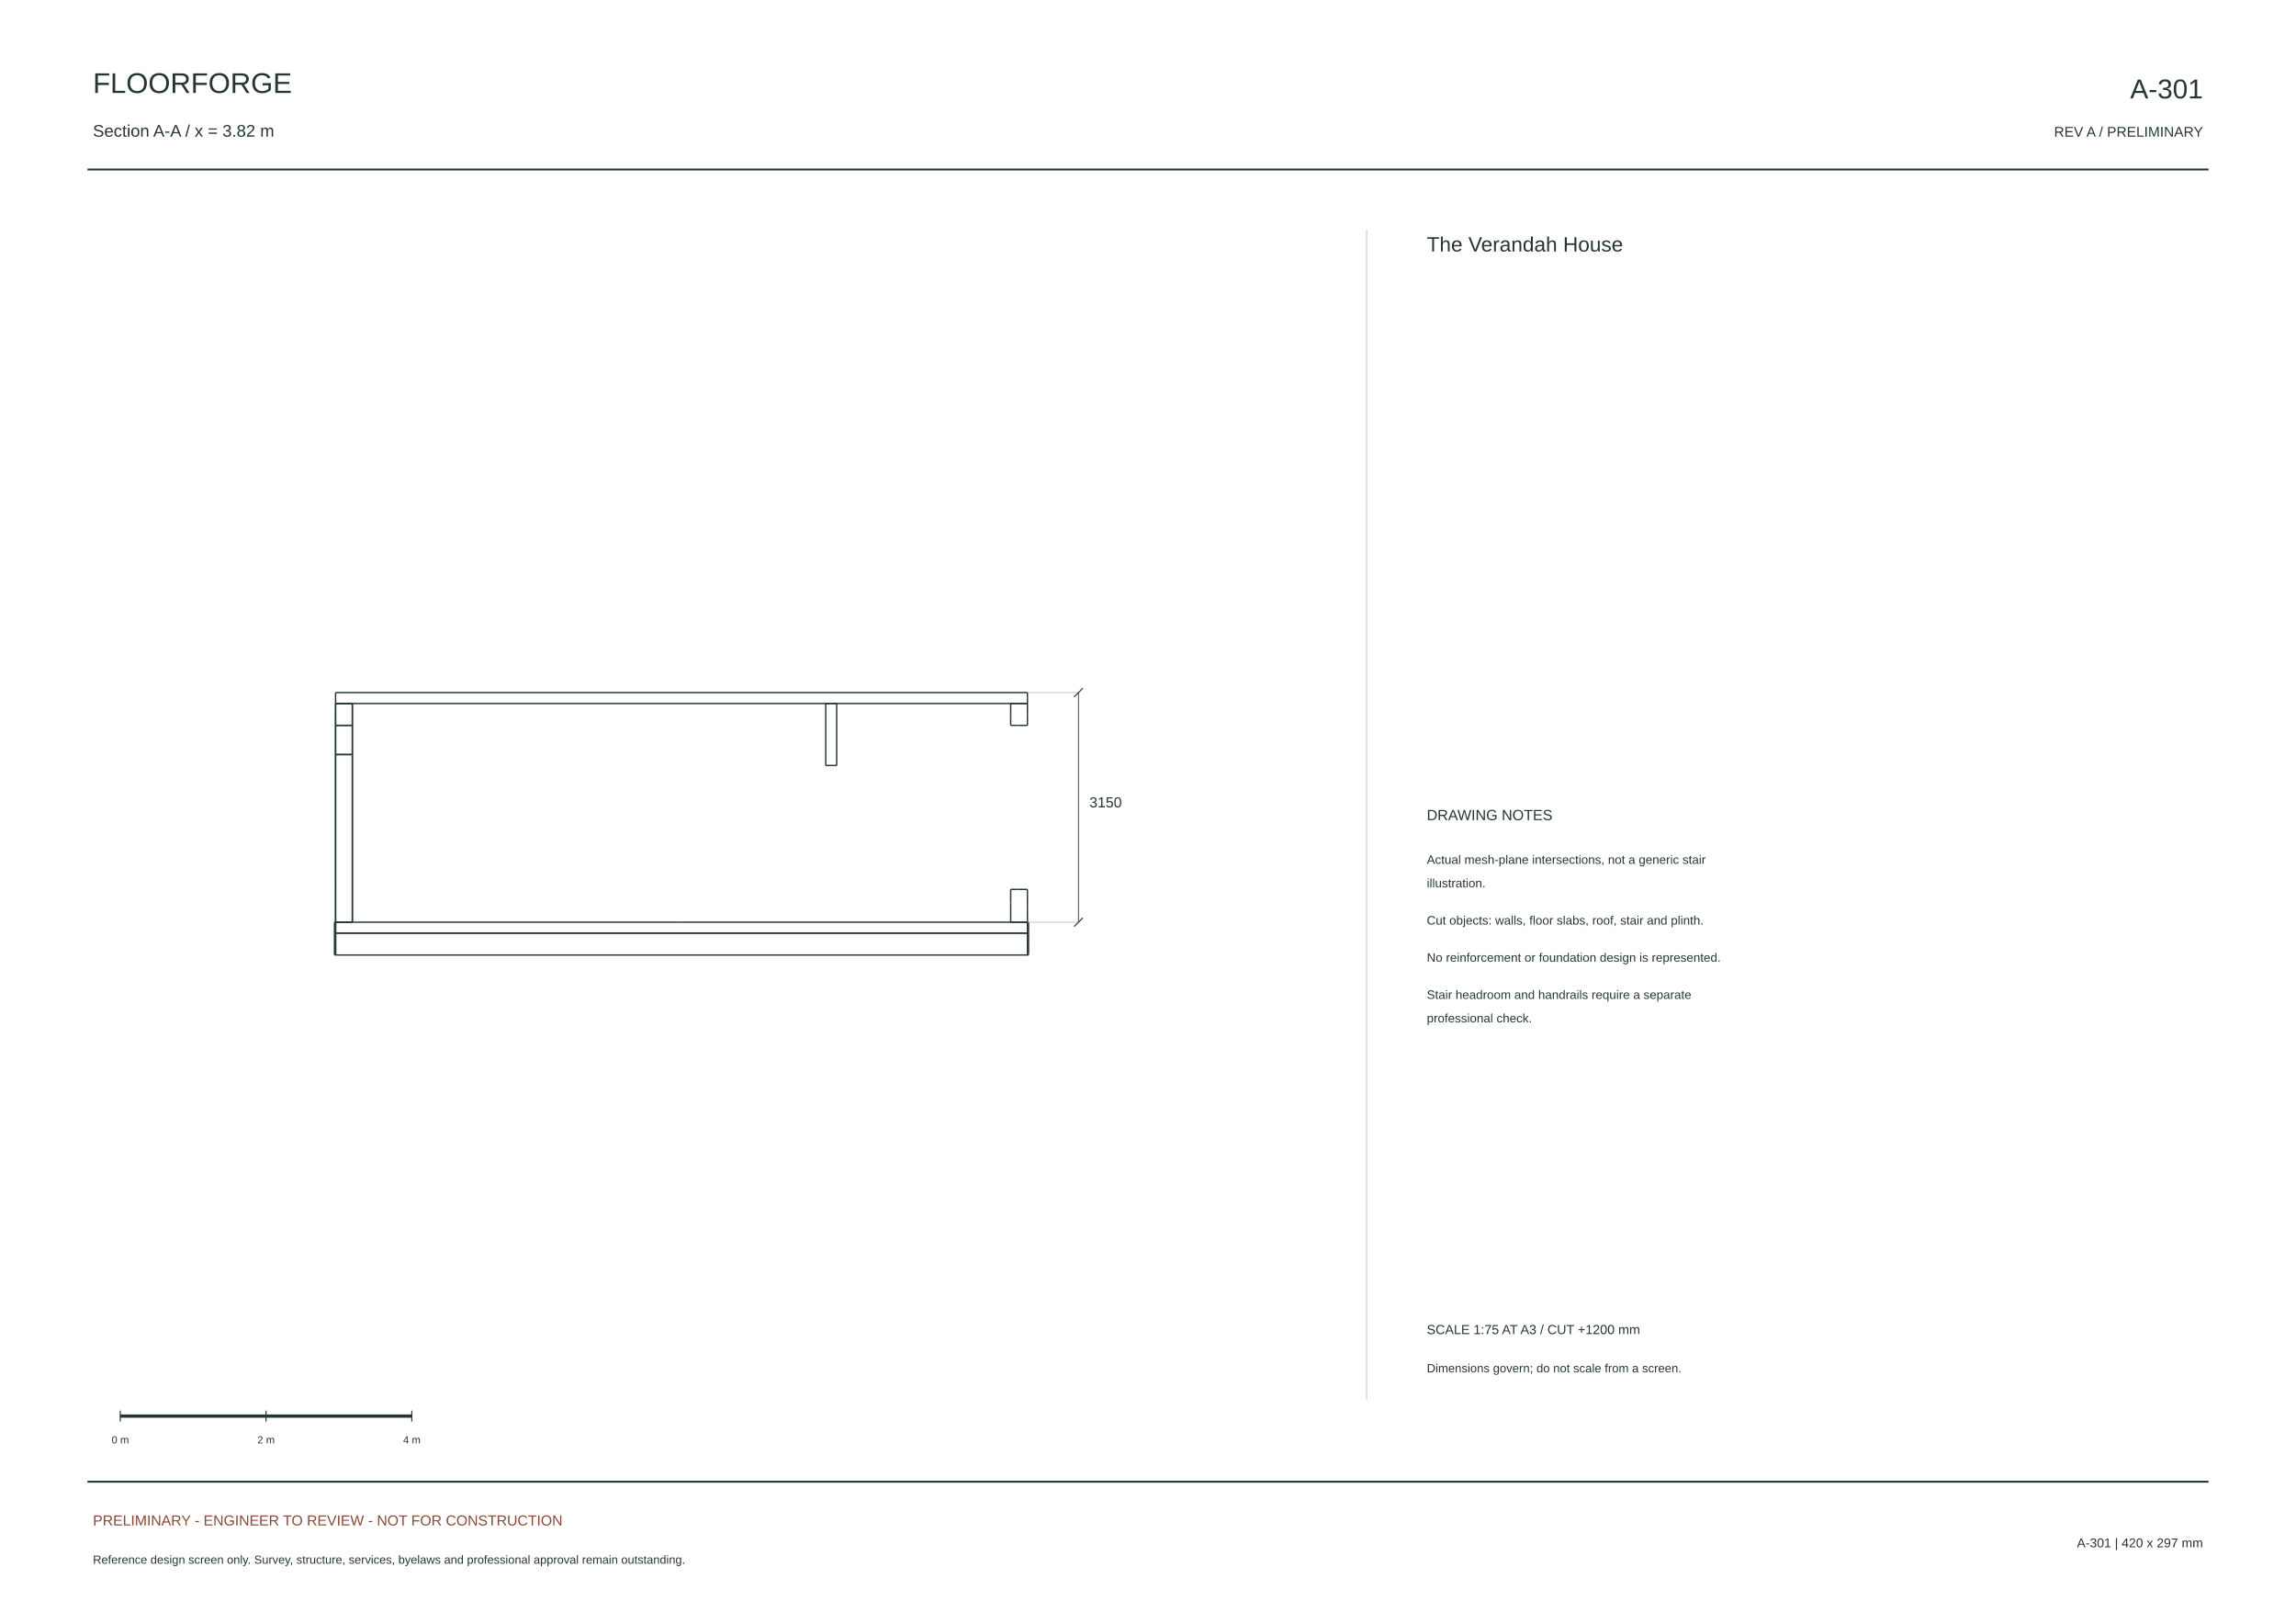
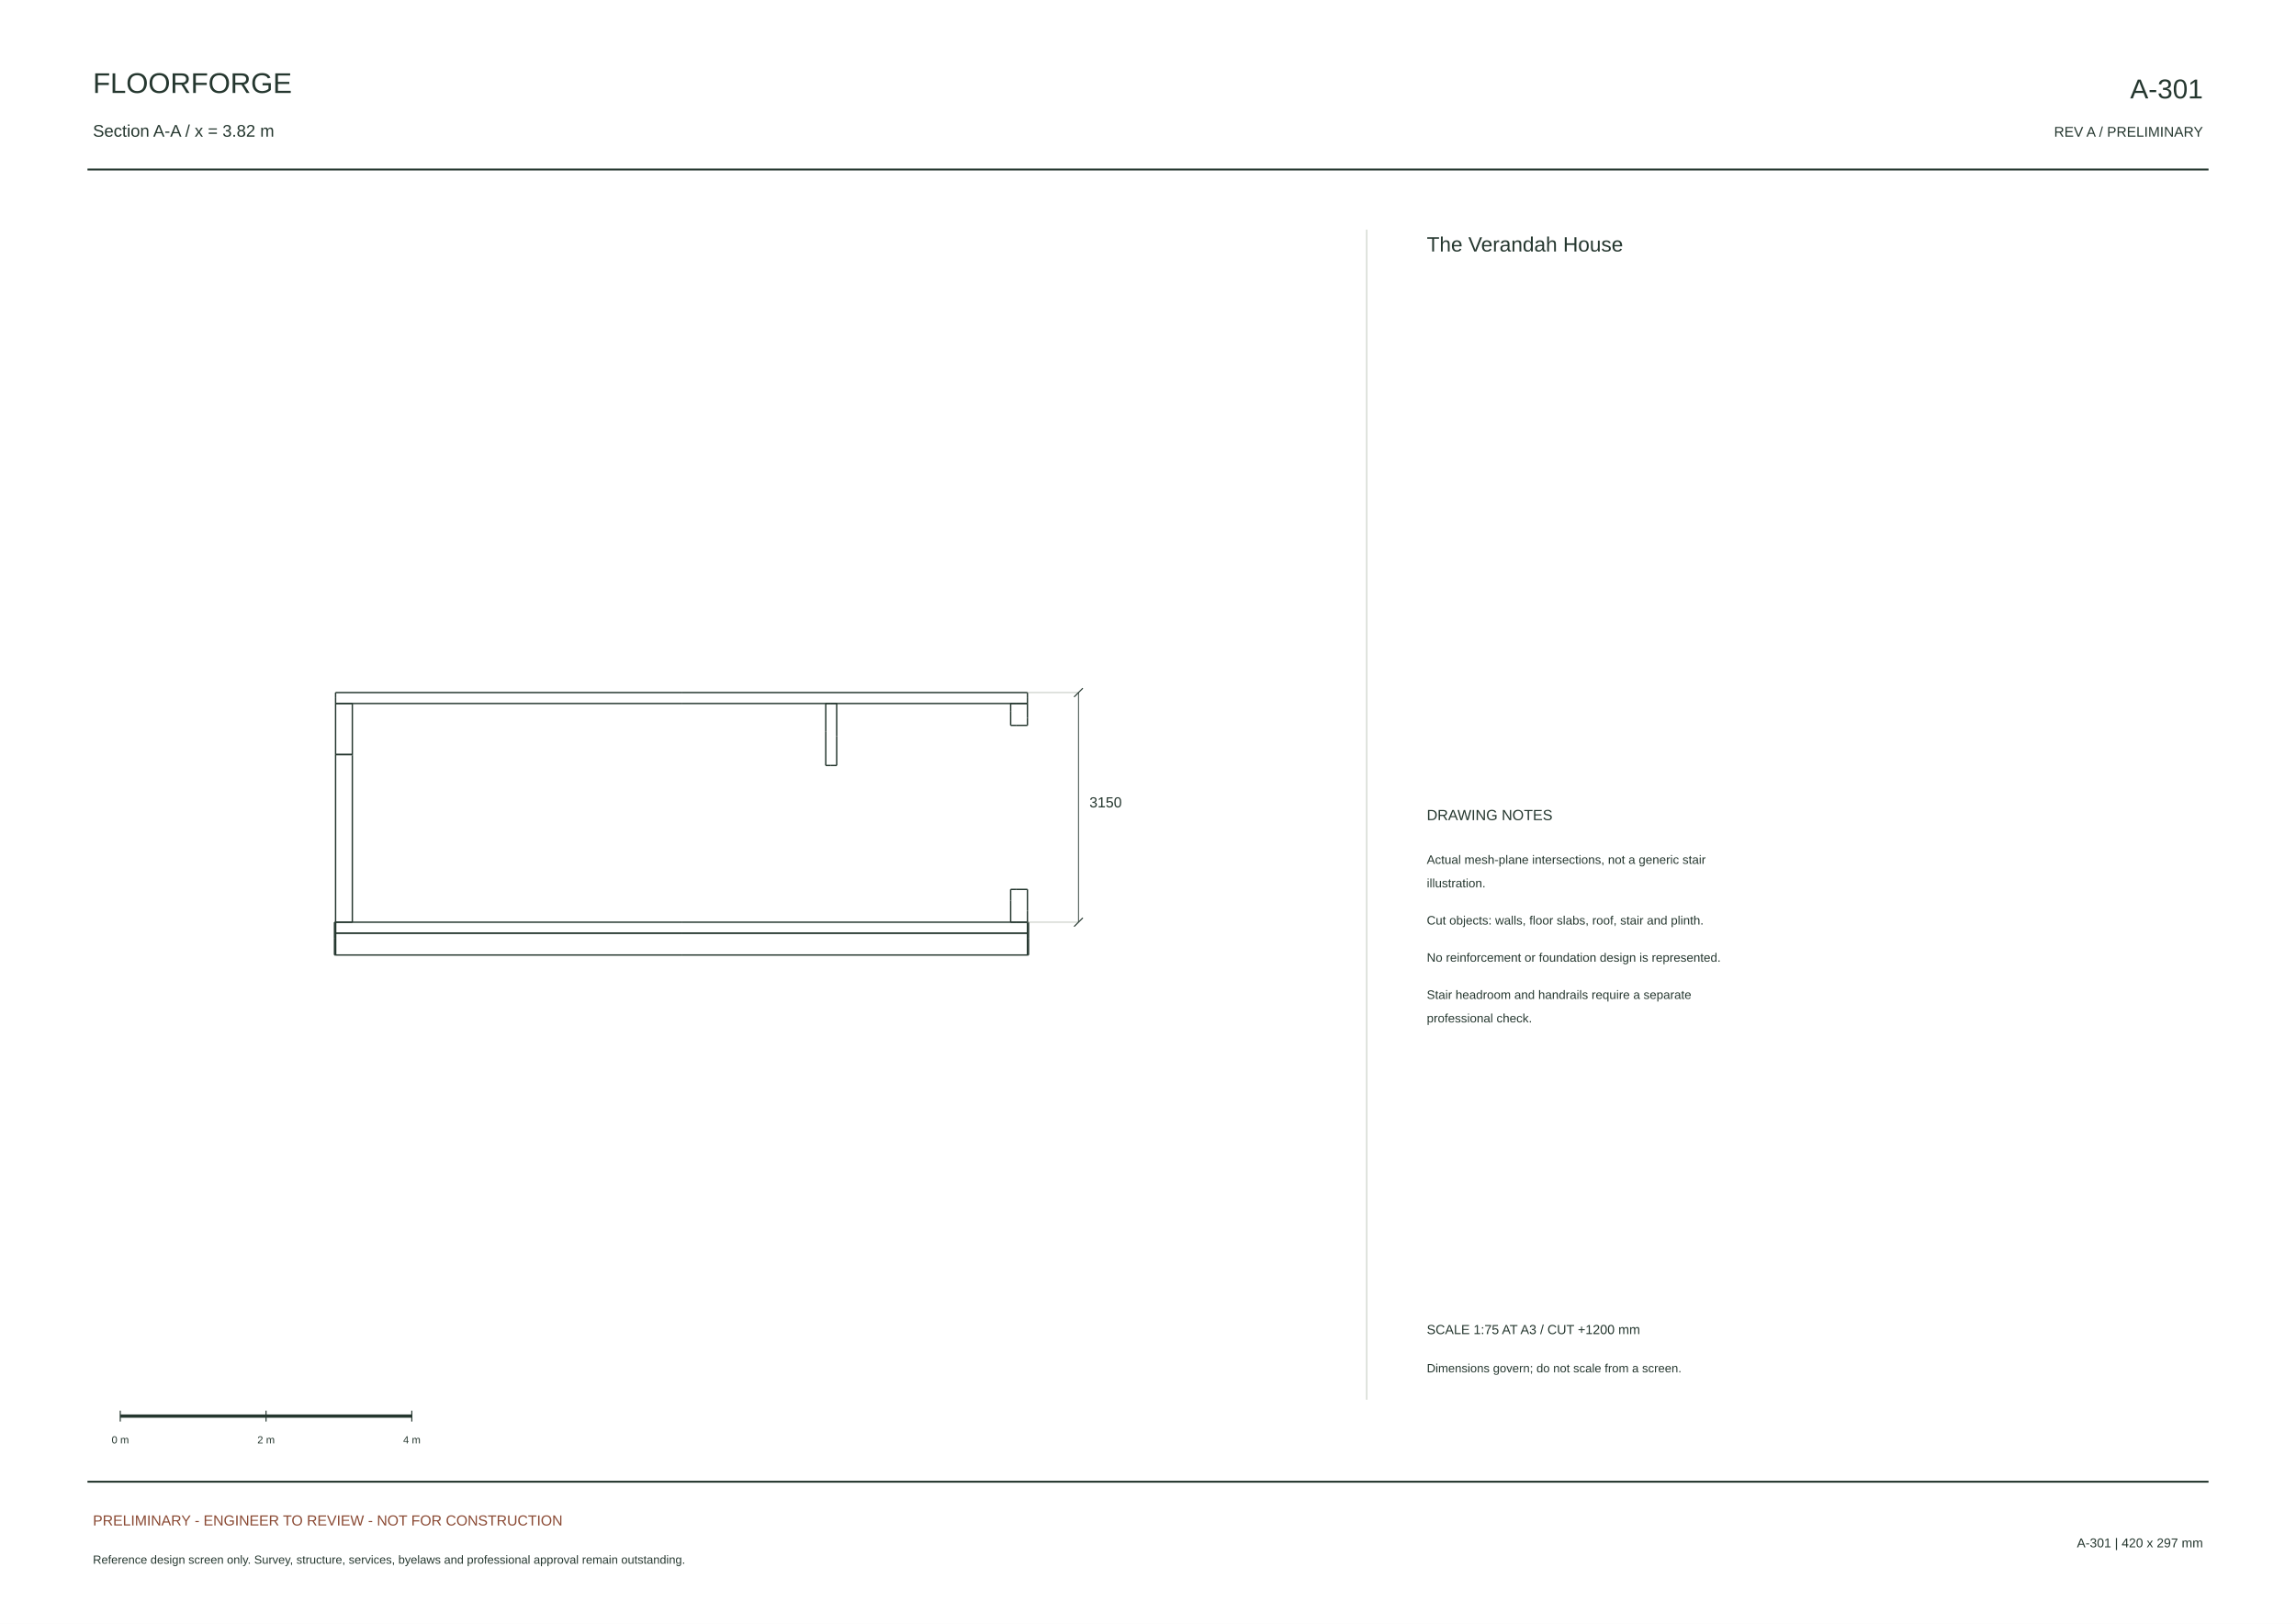
<svg xmlns="http://www.w3.org/2000/svg" width="420mm" height="297mm" viewBox="0 0 420 297">
  <rect width="420" height="297" fill="white" />
  <g font-family="Arial,Helvetica,sans-serif">
    <path d="M 16 31 H 404 M 16 271 H 404" stroke="#25372f" stroke-width=".35" />
    <text x="17" y="17" fill="#25372f" font-size="5.2" text-anchor="start">FLOORFORGE</text>
    <text x="17" y="25" fill="#25372f" font-size="3.1" text-anchor="start">Section A-A / x = 3.82 m</text>
    <text x="403" y="18" fill="#25372f" font-size="5" text-anchor="end">A-301</text>
    <text x="403" y="25" fill="#25372f" font-size="2.6" text-anchor="end">REV A / PRELIMINARY</text>
    <path d="M 124.667 170.667 L 61.387 170.667" fill="none" stroke="#25372f" stroke-width="0.25" />
    <path d="M 61.387 174.667 L 124.667 174.667" fill="none" stroke="#25372f" stroke-width="0.25" />
    <path d="M 124.667 170.667 L 187.947 170.667" fill="none" stroke="#25372f" stroke-width="0.25" />
    <path d="M 187.947 174.667 L 124.667 174.667" fill="none" stroke="#25372f" stroke-width="0.25" />
    <path d="M 187.947 174.667 L 187.947 172.667" fill="none" stroke="#25372f" stroke-width="0.25" />
    <path d="M 187.947 170.667 L 187.947 172.667" fill="none" stroke="#25372f" stroke-width="0.25" />
    <path d="M 61.387 174.667 L 61.387 172.667" fill="none" stroke="#25372f" stroke-width="0.25" />
    <path d="M 61.387 170.667 L 61.387 172.667" fill="none" stroke="#25372f" stroke-width="0.25" />
    <path d="M 61.287 168.667 L 61.187 168.667" fill="none" stroke="#25372f" stroke-width="0.25" />
    <path d="M 61.187 174.667 L 61.287 174.667" fill="none" stroke="#25372f" stroke-width="0.25" />
    <path d="M 188.147 168.667 L 188.047 168.667" fill="none" stroke="#25372f" stroke-width="0.25" />
    <path d="M 188.047 174.667 L 188.147 174.667" fill="none" stroke="#25372f" stroke-width="0.25" />
    <path d="M 61.287 168.667 L 61.387 168.667" fill="none" stroke="#25372f" stroke-width="0.25" />
    <path d="M 61.387 174.667 L 61.287 174.667" fill="none" stroke="#25372f" stroke-width="0.25" />
    <path d="M 187.947 168.667 L 188.047 168.667" fill="none" stroke="#25372f" stroke-width="0.25" />
    <path d="M 188.047 174.667 L 187.947 174.667" fill="none" stroke="#25372f" stroke-width="0.25" />
    <path d="M 188.147 171.667 L 188.147 174.667" fill="none" stroke="#25372f" stroke-width="0.25" />
    <path d="M 188.147 171.667 L 188.147 168.667" fill="none" stroke="#25372f" stroke-width="0.25" />
    <path d="M 61.187 171.667 L 61.187 174.667" fill="none" stroke="#25372f" stroke-width="0.25" />
    <path d="M 61.187 171.667 L 61.187 168.667" fill="none" stroke="#25372f" stroke-width="0.25" />
    <path d="M 187.947 171.667 L 187.947 174.667" fill="none" stroke="#25372f" stroke-width="0.25" />
    <path d="M 187.947 171.667 L 187.947 168.667" fill="none" stroke="#25372f" stroke-width="0.25" />
    <path d="M 61.387 171.667 L 61.387 174.667" fill="none" stroke="#25372f" stroke-width="0.25" />
    <path d="M 61.387 171.667 L 61.387 168.667" fill="none" stroke="#25372f" stroke-width="0.25" />
    <path d="M 124.667 168.667 L 61.387 168.667" fill="none" stroke="#25372f" stroke-width="0.25" />
    <path d="M 61.387 170.667 L 124.667 170.667" fill="none" stroke="#25372f" stroke-width="0.25" />
    <path d="M 124.667 168.667 L 187.947 168.667" fill="none" stroke="#25372f" stroke-width="0.25" />
    <path d="M 187.947 170.667 L 124.667 170.667" fill="none" stroke="#25372f" stroke-width="0.25" />
    <path d="M 187.947 170.667 L 187.947 169.667" fill="none" stroke="#25372f" stroke-width="0.25" />
    <path d="M 187.947 168.667 L 187.947 169.667" fill="none" stroke="#25372f" stroke-width="0.25" />
    <path d="M 61.387 170.667 L 61.387 169.667" fill="none" stroke="#25372f" stroke-width="0.25" />
    <path d="M 61.387 168.667 L 61.387 169.667" fill="none" stroke="#25372f" stroke-width="0.25" />
    <path d="M 124.667 126.667 L 61.387 126.667" fill="none" stroke="#25372f" stroke-width="0.25" />
    <path d="M 61.387 128.667 L 124.667 128.667" fill="none" stroke="#25372f" stroke-width="0.25" />
    <path d="M 124.667 126.667 L 187.947 126.667" fill="none" stroke="#25372f" stroke-width="0.25" />
    <path d="M 187.947 128.667 L 124.667 128.667" fill="none" stroke="#25372f" stroke-width="0.25" />
    <path d="M 187.947 128.667 L 187.947 127.667" fill="none" stroke="#25372f" stroke-width="0.25" />
    <path d="M 187.947 126.667 L 187.947 127.667" fill="none" stroke="#25372f" stroke-width="0.25" />
    <path d="M 61.387 128.667 L 61.387 127.667" fill="none" stroke="#25372f" stroke-width="0.25" />
    <path d="M 61.387 126.667 L 61.387 127.667" fill="none" stroke="#25372f" stroke-width="0.25" />
    <path d="M 61.4 138 L 64.453 138" fill="none" stroke="#25372f" stroke-width="0.25" />
    <path d="M 64.453 168.667 L 61.4 168.667" fill="none" stroke="#25372f" stroke-width="0.25" />
    <path d="M 61.4 138 L 61.387 138" fill="none" stroke="#25372f" stroke-width="0.25" />
    <path d="M 61.387 168.667 L 61.4 168.667" fill="none" stroke="#25372f" stroke-width="0.25" />
+     <path d="M 64.453 138.133 L 64.453 168.667" fill="none" stroke="#25372f" stroke-width="0.25" />
+     <path d="M 64.453 138.133 L 64.453 138" fill="none" stroke="#25372f" stroke-width="0.25" />
    <path d="M 61.387 168.645 L 61.387 168.667" fill="none" stroke="#25372f" stroke-width="0.25" />
    <path d="M 61.387 168.645 L 61.387 138" fill="none" stroke="#25372f" stroke-width="0.25" />
-     <path d="M 64.453 138.133 L 64.453 168.667" fill="none" stroke="#25372f" stroke-width="0.25" />
-     <path d="M 64.453 138.133 L 64.453 138" fill="none" stroke="#25372f" stroke-width="0.25" />
+     <path d="M 61.4 128.667 L 64.453 128.667" fill="none" stroke="#25372f" stroke-width="0.25" />
+     <path d="M 64.453 138 L 61.4 138" fill="none" stroke="#25372f" stroke-width="0.25" />
    <path d="M 61.4 128.667 L 61.387 128.667" fill="none" stroke="#25372f" stroke-width="0.25" />
    <path d="M 61.387 138 L 61.4 138" fill="none" stroke="#25372f" stroke-width="0.25" />
-     <path d="M 61.4 128.667 L 64.453 128.667" fill="none" stroke="#25372f" stroke-width="0.25" />
-     <path d="M 64.453 138 L 61.4 138" fill="none" stroke="#25372f" stroke-width="0.25" />
-     <path d="M 61.387 137.998 L 61.387 138" fill="none" stroke="#25372f" stroke-width="0.25" />
-     <path d="M 61.387 137.998 L 61.387 128.667" fill="none" stroke="#25372f" stroke-width="0.25" />
+     <path d="M 61.387 137.997 L 61.387 138" fill="none" stroke="#25372f" stroke-width="0.25" />
+     <path d="M 61.387 137.997 L 61.387 128.667" fill="none" stroke="#25372f" stroke-width="0.25" />
    <path d="M 64.453 128.707 L 64.453 138" fill="none" stroke="#25372f" stroke-width="0.25" />
    <path d="M 64.453 128.707 L 64.453 128.667" fill="none" stroke="#25372f" stroke-width="0.25" />
-     <path d="M 151.053 128.667 L 152.053 128.667" fill="none" stroke="#25372f" stroke-width="0.25" />
-     <path d="M 152.053 140 L 151.053 140" fill="none" stroke="#25372f" stroke-width="0.25" />
-     <path d="M 153.053 128.667 L 152.053 128.667" fill="none" stroke="#25372f" stroke-width="0.25" />
-     <path d="M 152.053 140 L 153.053 140" fill="none" stroke="#25372f" stroke-width="0.25" />
-     <path d="M 151.053 134.064 L 151.053 140" fill="none" stroke="#25372f" stroke-width="0.25" />
-     <path d="M 151.053 134.064 L 151.053 128.667" fill="none" stroke="#25372f" stroke-width="0.25" />
-     <path d="M 153.053 134.064 L 153.053 140" fill="none" stroke="#25372f" stroke-width="0.25" />
-     <path d="M 153.053 134.064 L 153.053 128.667" fill="none" stroke="#25372f" stroke-width="0.25" />
-     <path d="M 184.88 162.667 L 186.209 162.667" fill="none" stroke="#25372f" stroke-width="0.25" />
-     <path d="M 186.209 168.667 L 184.88 168.667" fill="none" stroke="#25372f" stroke-width="0.25" />
-     <path d="M 187.947 162.667 L 186.209 162.667" fill="none" stroke="#25372f" stroke-width="0.25" />
-     <path d="M 186.209 168.667 L 187.947 168.667" fill="none" stroke="#25372f" stroke-width="0.25" />
-     <path d="M 184.88 165.268 L 184.88 168.667" fill="none" stroke="#25372f" stroke-width="0.25" />
-     <path d="M 184.88 165.268 L 184.88 162.667" fill="none" stroke="#25372f" stroke-width="0.25" />
-     <path d="M 187.947 165.667 L 187.947 168.667" fill="none" stroke="#25372f" stroke-width="0.25" />
-     <path d="M 187.947 165.667 L 187.947 162.667" fill="none" stroke="#25372f" stroke-width="0.25" />
-     <path d="M 184.88 128.667 L 186.209 128.667" fill="none" stroke="#25372f" stroke-width="0.25" />
-     <path d="M 186.209 132.667 L 184.88 132.667" fill="none" stroke="#25372f" stroke-width="0.25" />
-     <path d="M 187.947 128.667 L 186.209 128.667" fill="none" stroke="#25372f" stroke-width="0.25" />
-     <path d="M 186.209 132.667 L 187.947 132.667" fill="none" stroke="#25372f" stroke-width="0.25" />
-     <path d="M 184.88 130.401 L 184.88 132.667" fill="none" stroke="#25372f" stroke-width="0.25" />
-     <path d="M 184.88 130.401 L 184.88 128.667" fill="none" stroke="#25372f" stroke-width="0.25" />
-     <path d="M 187.947 130.667 L 187.947 132.667" fill="none" stroke="#25372f" stroke-width="0.25" />
-     <path d="M 187.947 130.667 L 187.947 128.667" fill="none" stroke="#25372f" stroke-width="0.25" />
-     <path d="M 61.387 132.667 L 63.923 132.667" fill="none" stroke="#25372f" stroke-width="0.25" />
-     <path d="M 63.923 168.667 L 61.387 168.667" fill="none" stroke="#25372f" stroke-width="0.25" />
-     <path d="M 64.453 132.667 L 63.923 132.667" fill="none" stroke="#25372f" stroke-width="0.25" />
-     <path d="M 63.923 168.667 L 64.453 168.667" fill="none" stroke="#25372f" stroke-width="0.25" />
-     <path d="M 61.387 162.44 L 61.387 168.667" fill="none" stroke="#25372f" stroke-width="0.25" />
-     <path d="M 61.387 162.44 L 61.387 132.667" fill="none" stroke="#25372f" stroke-width="0.25" />
-     <path d="M 64.453 138.894 L 64.453 168.667" fill="none" stroke="#25372f" stroke-width="0.25" />
-     <path d="M 64.453 138.894 L 64.453 132.667" fill="none" stroke="#25372f" stroke-width="0.25" />
-     <path d="M 64.124 128.667 L 64.453 128.667" fill="none" stroke="#25372f" stroke-width="0.25" />
-     <path d="M 64.453 132.667 L 64.124 132.667" fill="none" stroke="#25372f" stroke-width="0.25" />
-     <path d="M 64.124 128.667 L 61.387 128.667" fill="none" stroke="#25372f" stroke-width="0.25" />
-     <path d="M 61.387 132.667 L 64.124 132.667" fill="none" stroke="#25372f" stroke-width="0.25" />
-     <path d="M 64.453 132.238 L 64.453 132.667" fill="none" stroke="#25372f" stroke-width="0.25" />
-     <path d="M 64.453 132.238 L 64.453 128.667" fill="none" stroke="#25372f" stroke-width="0.25" />
-     <path d="M 61.387 129.095 L 61.387 132.667" fill="none" stroke="#25372f" stroke-width="0.25" />
-     <path d="M 61.387 129.095 L 61.387 128.667" fill="none" stroke="#25372f" stroke-width="0.25" />
+     <path d="M 153.053 128.667 L 152.001 128.667" fill="none" stroke="#25372f" stroke-width="0.25" />
+     <path d="M 152.001 140 L 153.053 140" fill="none" stroke="#25372f" stroke-width="0.25" />
+     <path d="M 151.053 128.667 L 152.001 128.667" fill="none" stroke="#25372f" stroke-width="0.25" />
+     <path d="M 152.001 140 L 151.053 140" fill="none" stroke="#25372f" stroke-width="0.25" />
+     <path d="M 151.053 133.767 L 151.053 140" fill="none" stroke="#25372f" stroke-width="0.25" />
+     <path d="M 151.053 133.767 L 151.053 128.667" fill="none" stroke="#25372f" stroke-width="0.25" />
+     <path d="M 153.053 134.632 L 153.053 140" fill="none" stroke="#25372f" stroke-width="0.25" />
+     <path d="M 153.053 134.632 L 153.053 128.667" fill="none" stroke="#25372f" stroke-width="0.25" />
+     <path d="M 187.947 162.667 L 185.943 162.667" fill="none" stroke="#25372f" stroke-width="0.25" />
+     <path d="M 185.943 168.667 L 187.947 168.667" fill="none" stroke="#25372f" stroke-width="0.25" />
+     <path d="M 184.88 162.667 L 185.943 162.667" fill="none" stroke="#25372f" stroke-width="0.25" />
+     <path d="M 185.943 168.667 L 184.88 168.667" fill="none" stroke="#25372f" stroke-width="0.25" />
+     <path d="M 187.947 166.587 L 187.947 168.667" fill="none" stroke="#25372f" stroke-width="0.25" />
+     <path d="M 187.947 166.587 L 187.947 162.667" fill="none" stroke="#25372f" stroke-width="0.25" />
+     <path d="M 184.88 164.747 L 184.88 168.667" fill="none" stroke="#25372f" stroke-width="0.25" />
+     <path d="M 184.88 164.747 L 184.88 162.667" fill="none" stroke="#25372f" stroke-width="0.25" />
+     <path d="M 187.947 128.667 L 185.943 128.667" fill="none" stroke="#25372f" stroke-width="0.25" />
+     <path d="M 185.943 132.667 L 187.947 132.667" fill="none" stroke="#25372f" stroke-width="0.25" />
+     <path d="M 184.88 128.667 L 185.943 128.667" fill="none" stroke="#25372f" stroke-width="0.25" />
+     <path d="M 185.943 132.667 L 184.88 132.667" fill="none" stroke="#25372f" stroke-width="0.25" />
+     <path d="M 187.947 131.28 L 187.947 132.667" fill="none" stroke="#25372f" stroke-width="0.25" />
+     <path d="M 187.947 131.28 L 187.947 128.667" fill="none" stroke="#25372f" stroke-width="0.25" />
+     <path d="M 184.88 130.053 L 184.88 132.667" fill="none" stroke="#25372f" stroke-width="0.25" />
+     <path d="M 184.88 130.053 L 184.88 128.667" fill="none" stroke="#25372f" stroke-width="0.25" />
    <path d="M 187.947 168.667 L 197.28 168.667" fill="none" stroke="#a8afa4" stroke-width="0.12" />
    <path d="M 187.947 126.667 L 197.28 126.667" fill="none" stroke="#a8afa4" stroke-width="0.12" />
    <path d="M 197.28 168.667 L 197.28 126.667" fill="none" stroke="#25372f" stroke-width="0.15" />
    <path d="M 196.48 169.467 L 198.08 167.867" fill="none" stroke="#25372f" stroke-width="0.2" />
    <path d="M 196.48 127.467 L 198.08 125.867" fill="none" stroke="#25372f" stroke-width="0.2" />
    <text x="199.28" y="147.667" fill="#25372f" font-size="2.667" text-anchor="start">3150</text>
    <path d="M 250 42 V 256" stroke="#c9d0c7" stroke-width=".2" />
    <text x="261" y="46" fill="#25372f" font-size="3.8" text-anchor="start">The Verandah House</text>
    <text x="261" y="150" fill="#25372f" font-size="2.7" text-anchor="start">DRAWING NOTES</text>
    <text x="261" y="158" fill="#25372f" font-size="2.25" text-anchor="start">Actual mesh-plane intersections, not a generic stair</text>
    <text x="261" y="162.3" fill="#25372f" font-size="2.25" text-anchor="start">illustration.</text>
    <text x="261" y="169.1" fill="#25372f" font-size="2.25" text-anchor="start">Cut objects: walls, floor slabs, roof, stair and plinth.</text>
    <text x="261" y="175.9" fill="#25372f" font-size="2.25" text-anchor="start">No reinforcement or foundation design is represented.</text>
    <text x="261" y="182.7" fill="#25372f" font-size="2.25" text-anchor="start">Stair headroom and handrails require a separate</text>
    <text x="261" y="187" fill="#25372f" font-size="2.25" text-anchor="start">professional check.</text>
    <text x="261" y="244" fill="#25372f" font-size="2.4" text-anchor="start">SCALE 1:75 AT A3 / CUT +1200 mm</text>
    <text x="261" y="251" fill="#25372f" font-size="2.2" text-anchor="start">Dimensions govern; do not scale from a screen.</text>
    <path d="M 22 259 H 75.333" stroke="#25372f" stroke-width=".6" />
    <path d="M 22.0 258 V 260" stroke="#25372f" stroke-width=".2" />
    <text x="22" y="264" fill="#25372f" font-size="1.9" text-anchor="middle">0 m</text>
    <path d="M 48.667 258 V 260" stroke="#25372f" stroke-width=".2" />
    <text x="48.667" y="264" fill="#25372f" font-size="1.9" text-anchor="middle">2 m</text>
    <path d="M 75.333 258 V 260" stroke="#25372f" stroke-width=".2" />
    <text x="75.333" y="264" fill="#25372f" font-size="1.9" text-anchor="middle">4 m</text>
    <text x="17" y="279" fill="#8a4933" font-size="2.65" text-anchor="start">PRELIMINARY - ENGINEER TO REVIEW - NOT FOR CONSTRUCTION</text>
    <text x="17" y="286" fill="#25372f" font-size="2.15" text-anchor="start">Reference design screen only. Survey, structure, services, byelaws and professional approval remain outstanding.</text>
    <text x="403" y="283" fill="#25372f" font-size="2.35" text-anchor="end">A-301  |  420 x 297 mm</text>
  </g>
</svg>
